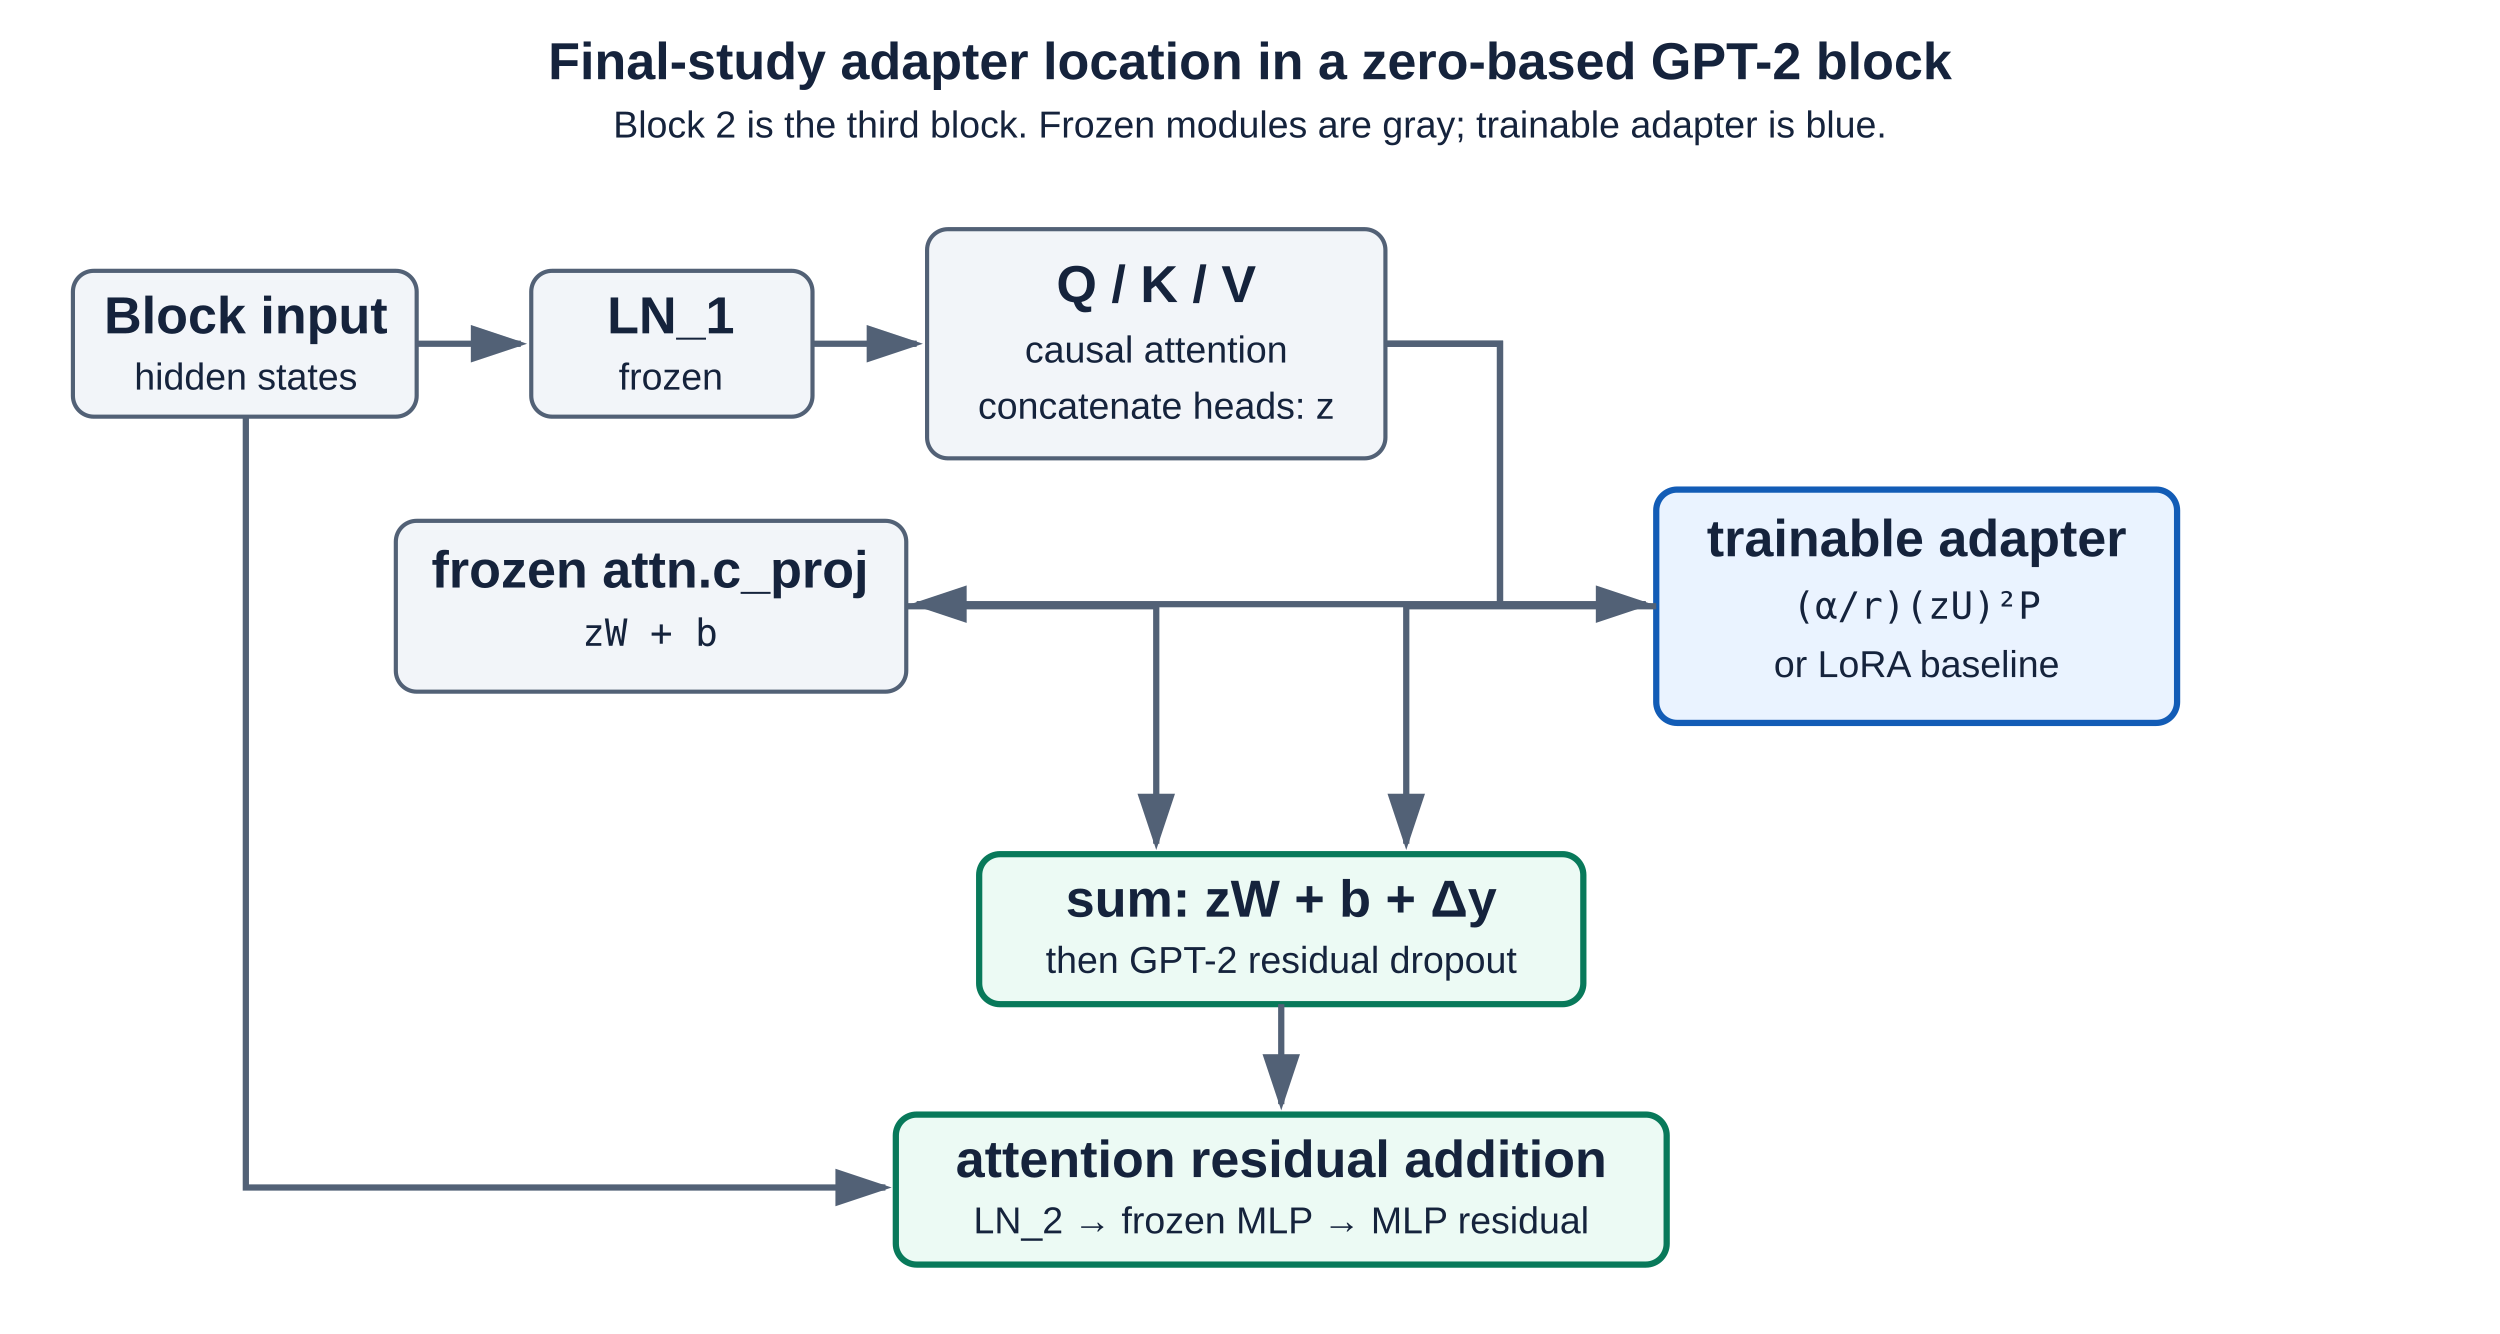
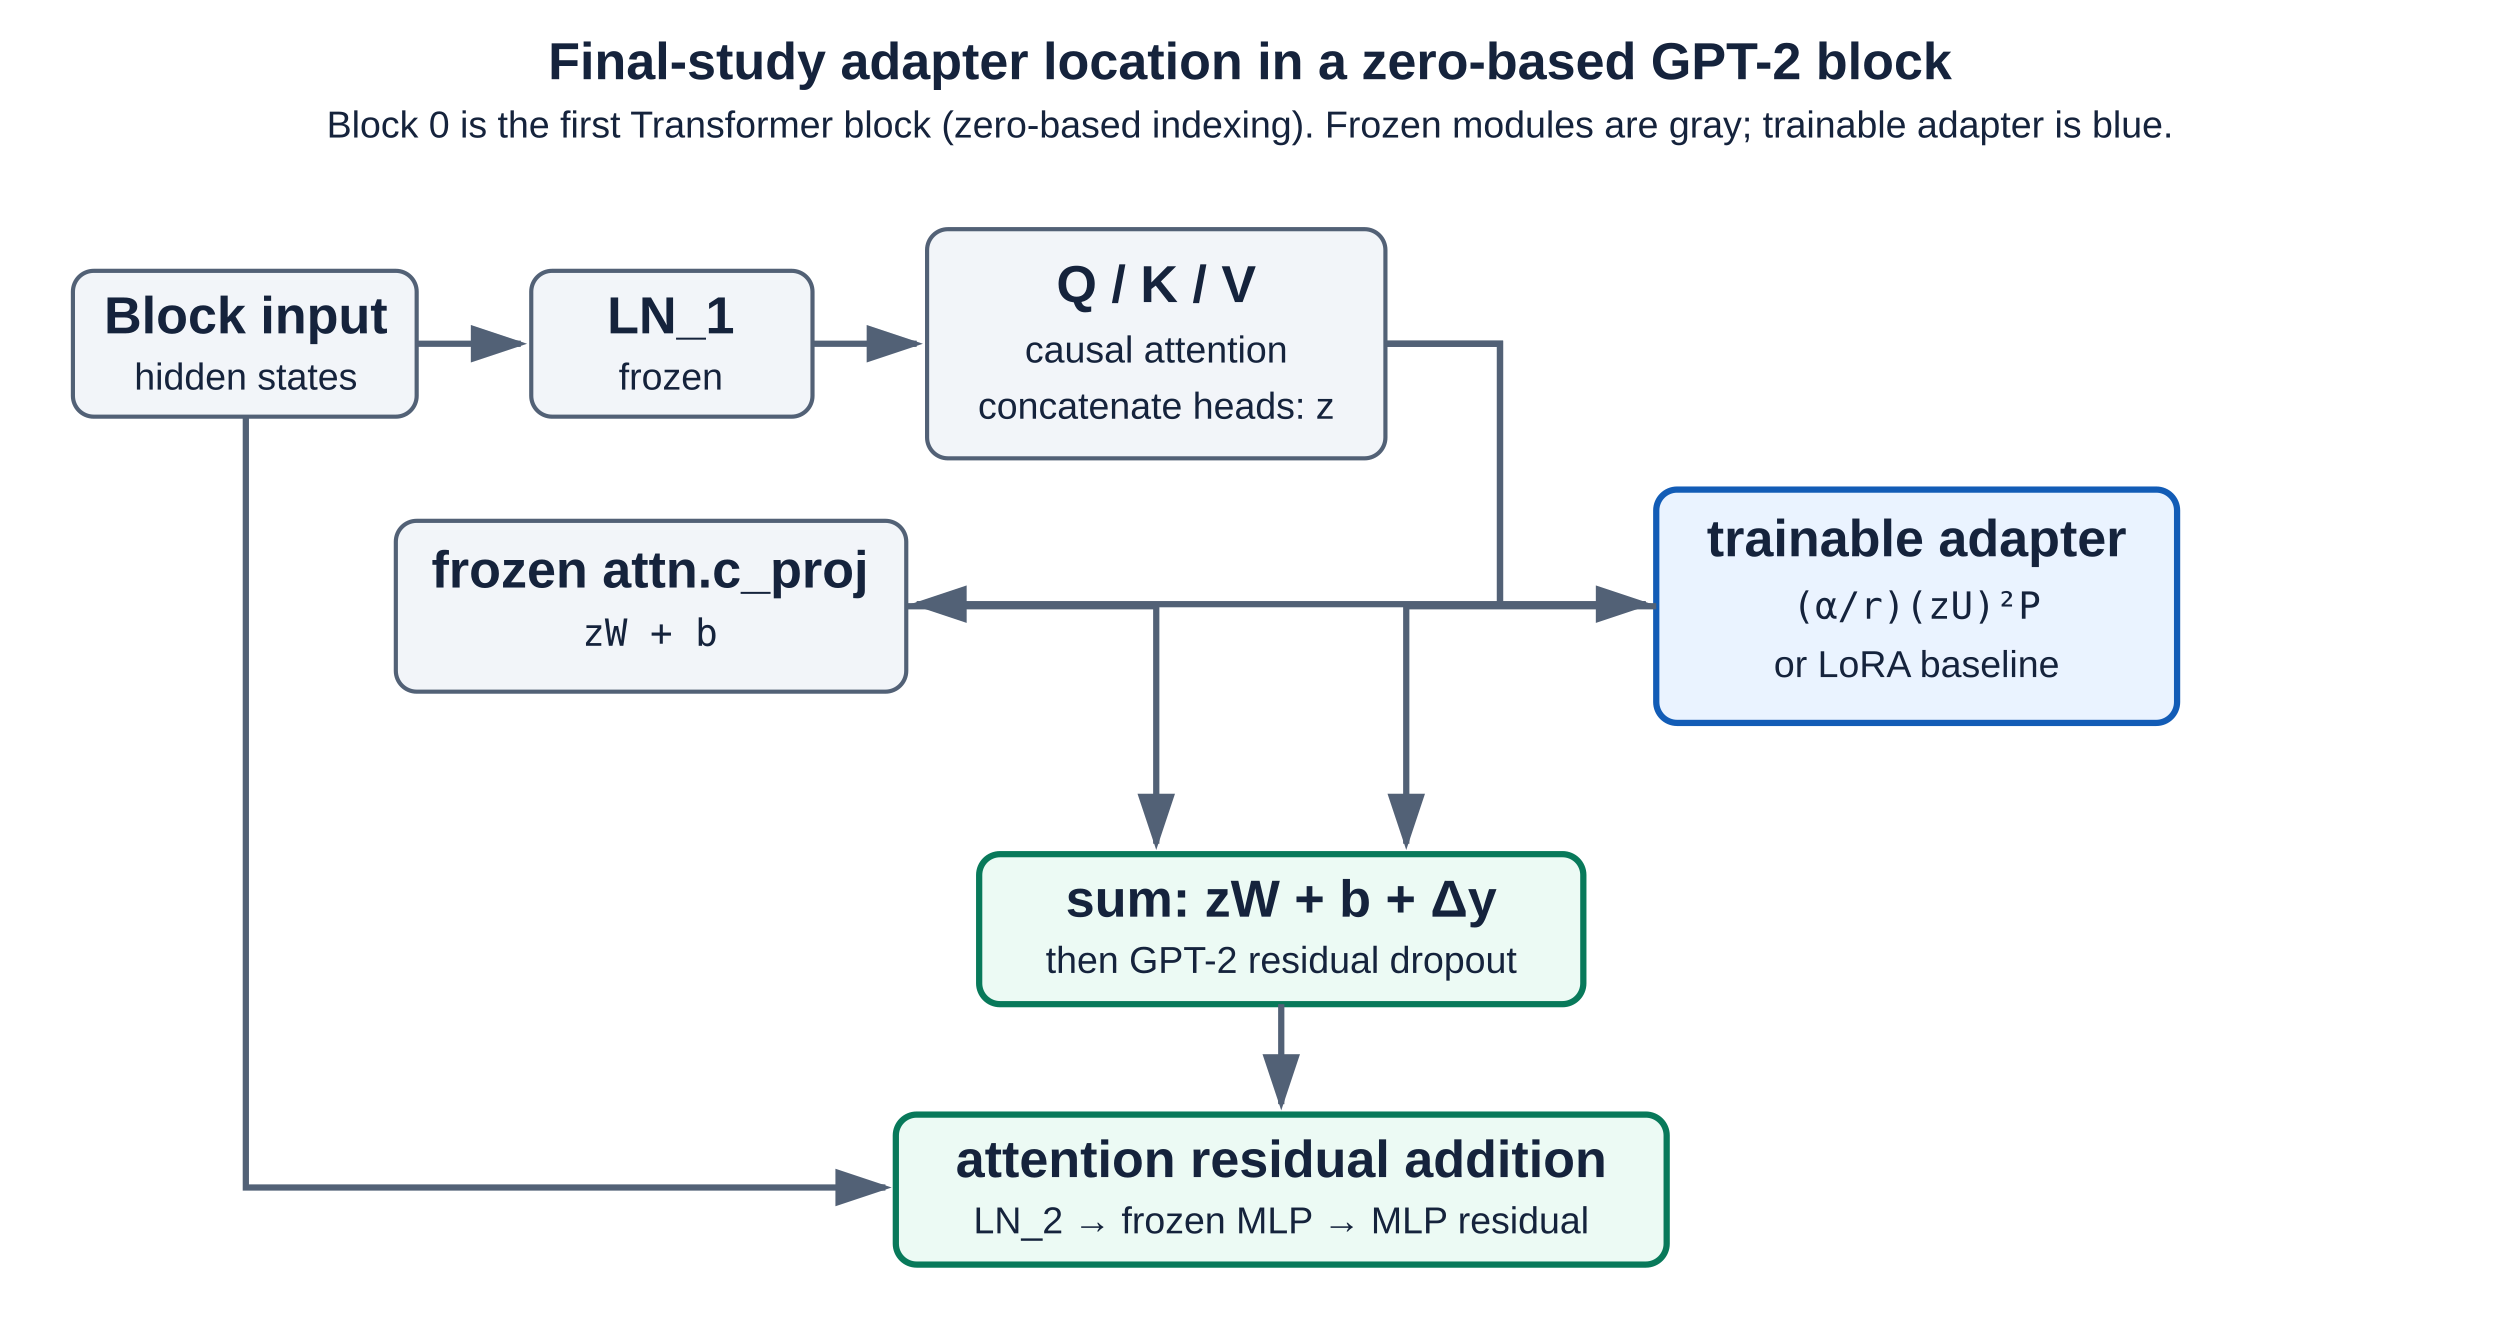
<svg xmlns="http://www.w3.org/2000/svg" viewBox="0 0 1200 640" role="img" aria-labelledby="t d">
  <style>text{font-family:Arial,sans-serif;fill:#15233c}.h{font-size:25px;font-weight:700}.s{font-size:18px}.f{font:18px monospace}.fr{fill:#f2f5f9;stroke:#526176;stroke-width:2}.tr{fill:#eaf3ff;stroke:#125cb6;stroke-width:3}.sum{fill:#ecfaf4;stroke:#08795a;stroke-width:3}.a{stroke:#526176;stroke-width:3;fill:none;marker-end:url(#m)}</style>
  <defs>
    <marker id="m" markerWidth="9" markerHeight="9" refX="8" refY="3" orient="auto">
      <path d="M0 0L9 3L0 6Z" fill="#526176" />
    </marker>
  </defs>
  <text x="600" y="38" text-anchor="middle" class="h">Final-study adapter location in a zero-based GPT-2 block</text>
-   <text x="600" y="66" text-anchor="middle" class="s">Block 2 is the third block. Frozen modules are gray; trainable adapter is blue.</text>
+   <text x="600" y="66" text-anchor="middle" class="s">Block 0 is the first Transformer block (zero-based indexing). Frozen modules are gray; trainable adapter is blue.</text>
  <rect x="35" y="130" width="165" height="70" rx="10" class="fr" />
  <text x="118" y="160" text-anchor="middle" class="h">Block input</text>
  <text x="118" y="187" text-anchor="middle" class="s">hidden states</text>
  <path d="M200 165H250" class="a" />
  <rect x="255" y="130" width="135" height="70" rx="10" class="fr" />
  <text x="322" y="160" text-anchor="middle" class="h">LN_1</text>
  <text x="322" y="187" text-anchor="middle" class="s">frozen</text>
  <path d="M390 165H440" class="a" />
  <rect x="445" y="110" width="220" height="110" rx="10" class="fr" />
  <text x="555" y="145" text-anchor="middle" class="h">Q / K / V</text>
  <text x="555" y="174" text-anchor="middle" class="s">causal attention</text>
  <text x="555" y="201" text-anchor="middle" class="s">concatenate heads: z</text>
  <path d="M665 165H720V290H440" class="a" />
  <path d="M665 165H720V290H790" class="a" />
  <rect x="190" y="250" width="245" height="82" rx="10" class="fr" />
  <text x="312" y="282" text-anchor="middle" class="h">frozen attn.c_proj</text>
  <text x="312" y="310" text-anchor="middle" class="f">zW + b</text>
  <rect x="795" y="235" width="250" height="112" rx="10" class="tr" />
  <text x="920" y="267" text-anchor="middle" class="h">trainable adapter</text>
  <text x="920" y="297" text-anchor="middle" class="f">(α/r)(zU)²P</text>
  <text x="920" y="325" text-anchor="middle" class="s">or LoRA baseline</text>
  <path d="M435 291H555V405" class="a" />
  <path d="M795 291H675V405" class="a" />
  <rect x="470" y="410" width="290" height="72" rx="10" class="sum" />
  <text x="615" y="440" text-anchor="middle" class="h">sum: zW + b + Δy</text>
  <text x="615" y="467" text-anchor="middle" class="s">then GPT-2 residual dropout</text>
  <path d="M615 482V530" class="a" />
  <rect x="430" y="535" width="370" height="72" rx="10" class="sum" />
  <text x="615" y="565" text-anchor="middle" class="h">attention residual addition</text>
  <text x="615" y="592" text-anchor="middle" class="s">LN_2 → frozen MLP → MLP residual</text>
  <path d="M118 200V570H425" class="a" />
</svg>
